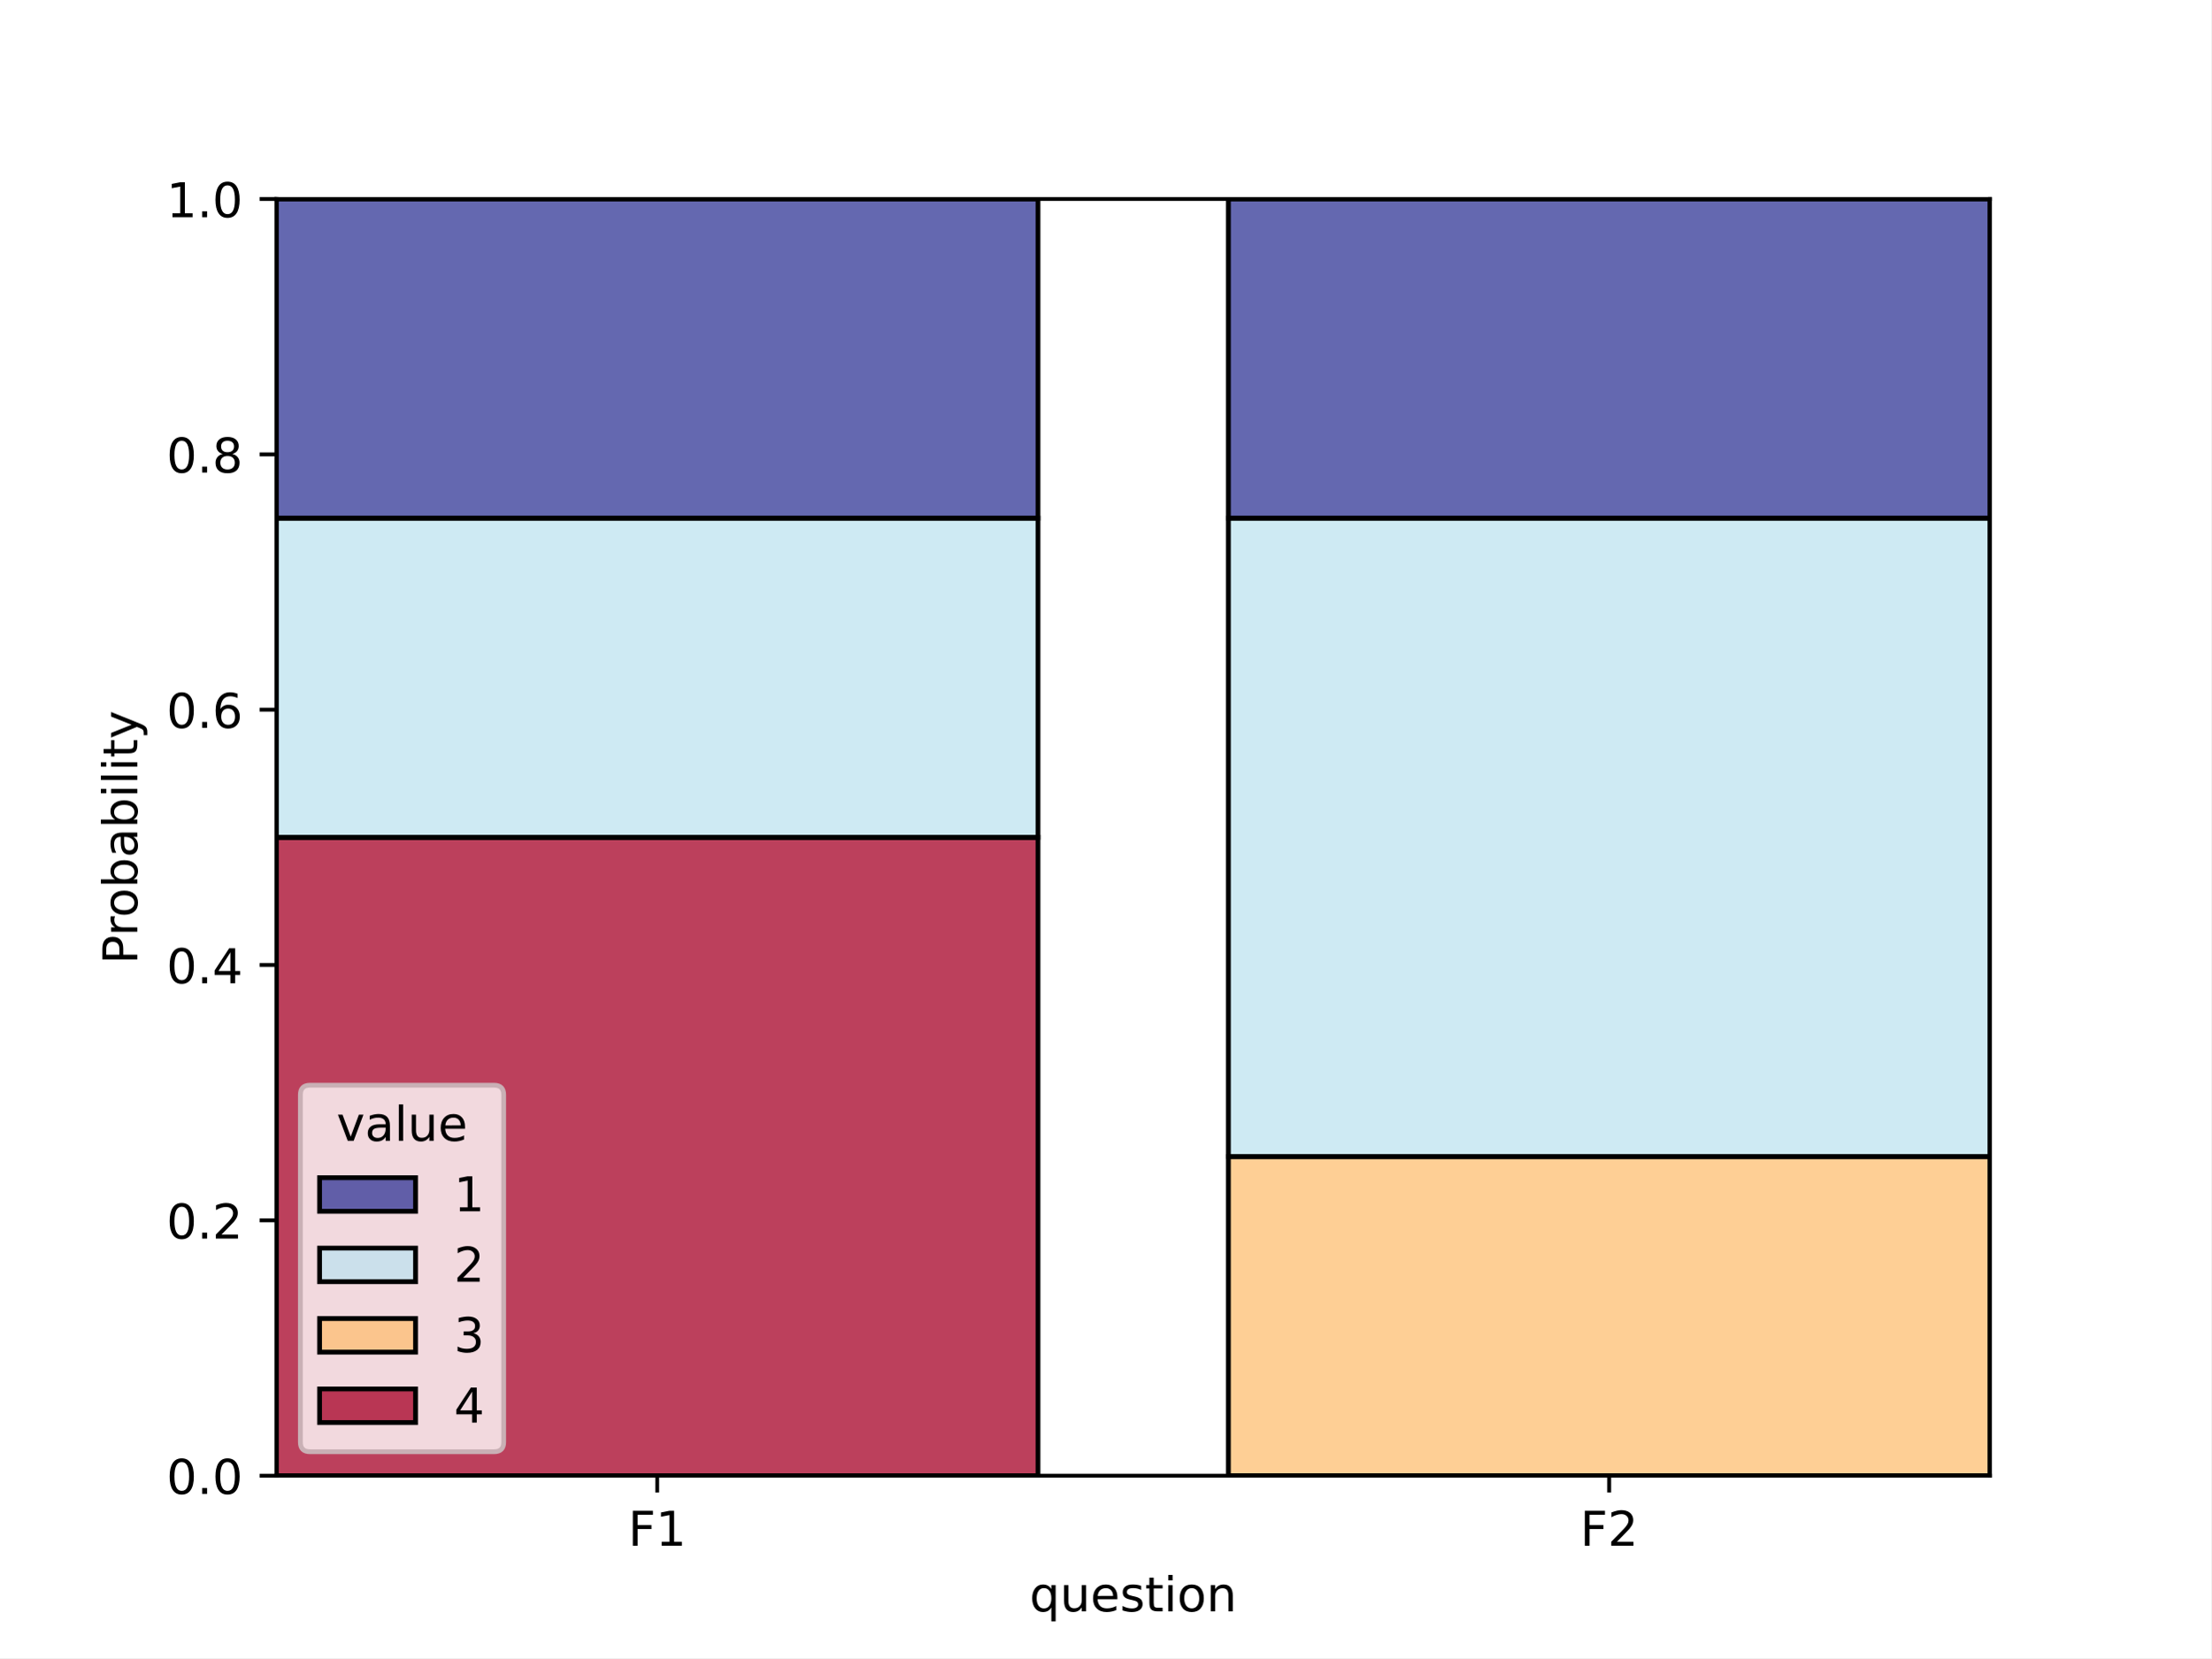
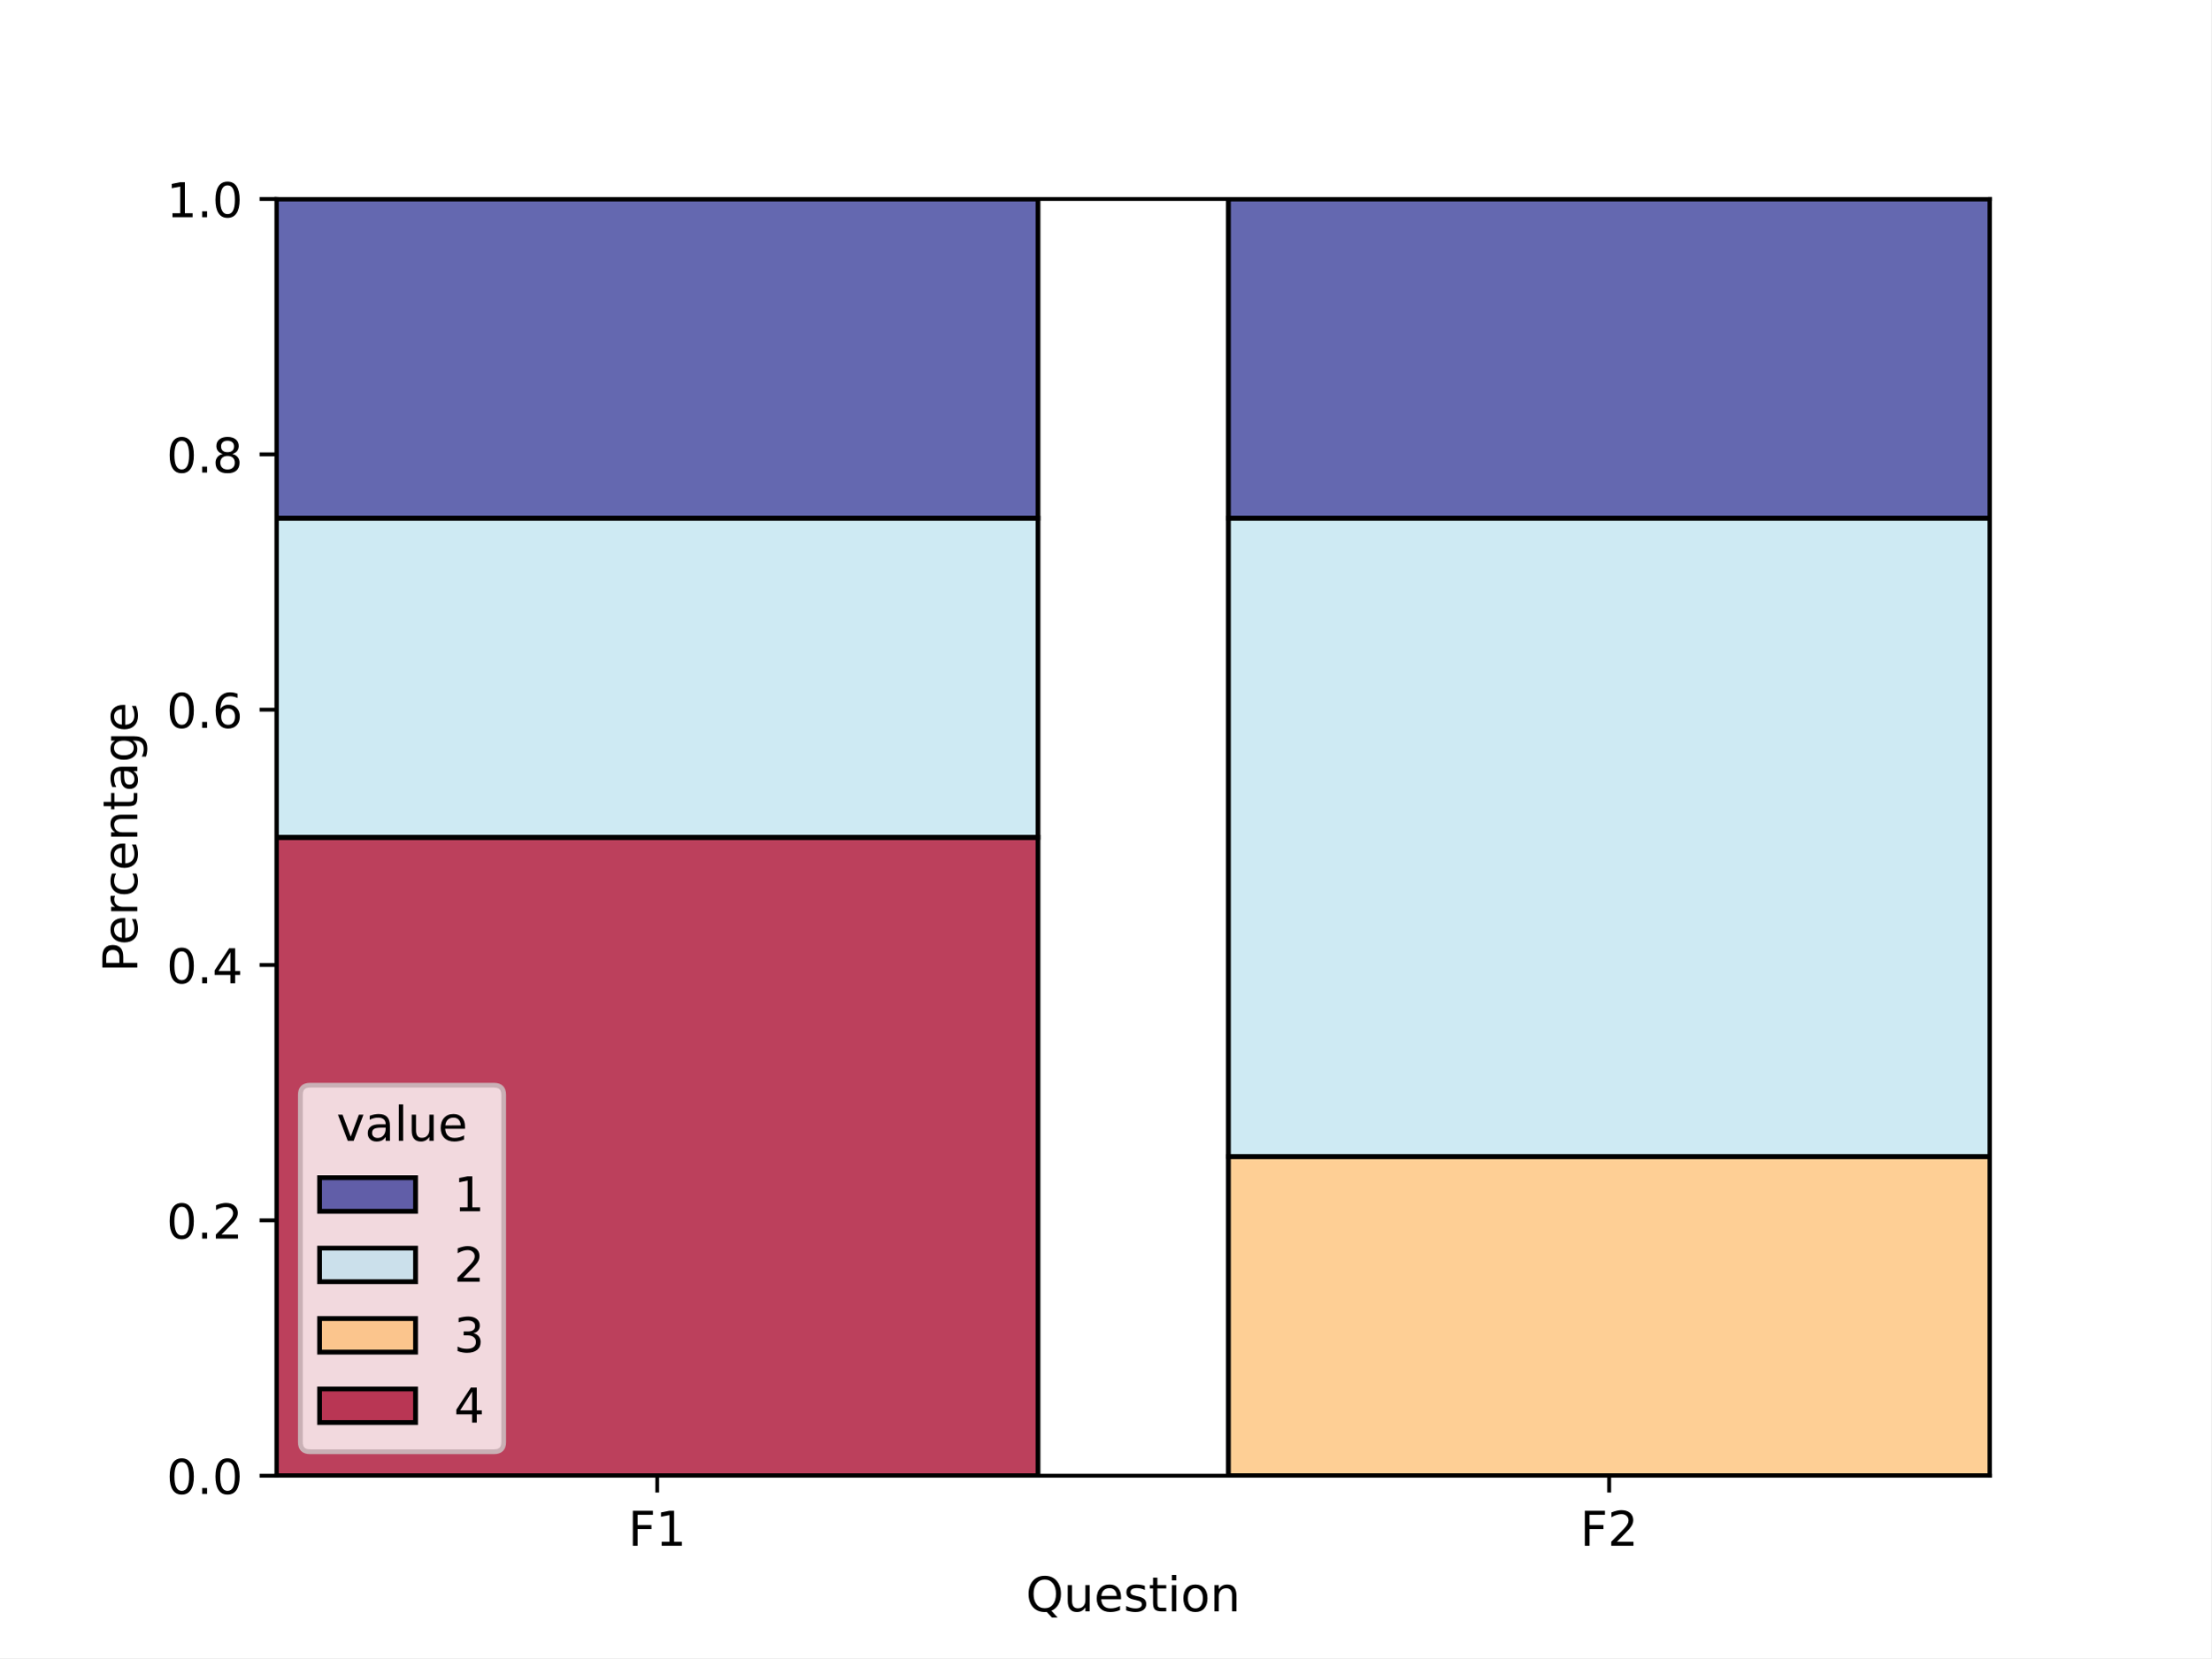
<svg xmlns="http://www.w3.org/2000/svg" xmlns:xlink="http://www.w3.org/1999/xlink" width="460.8pt" height="345.6pt" viewBox="0 0 460.8 345.6" version="1.1">
  <defs>
    <style type="text/css">*{stroke-linejoin: round; stroke-linecap: butt}</style>
  </defs>
  <g id="figure_1">
    <g id="patch_1">
      <path d="M 0 345.6  L 460.8 345.6  L 460.8 0  L 0 0  z " style="fill: #ffffff" />
    </g>
    <g id="axes_1">
      <g id="patch_2">
        <path d="M 57.6 307.584  L 414.72 307.584  L 414.72 41.472  L 57.6 41.472  z " style="fill: #ffffff" />
      </g>
      <g id="patch_3">
-         <path d="M 57.6 307.584  L 216.32 307.584  L 216.32 174.528  L 57.6 174.528  z " clip-path="url(#p7bbeb1ab5a)" style="fill: #a50026; fill-opacity: 0.75; stroke: #000000; stroke-linejoin: miter" />
+         <path d="M 57.6 307.584  L 216.32 307.584  L 216.32 174.528  L 57.6 174.528  z " clip-path="url(#p4dcc07b0e6)" style="fill: #a50026; fill-opacity: 0.75; stroke: #000000; stroke-linejoin: miter" />
      </g>
      <g id="patch_4">
-         <path d="M 256 307.584  L 414.72 307.584  L 414.72 307.584  L 256 307.584  z " clip-path="url(#p7bbeb1ab5a)" style="fill: #a50026; fill-opacity: 0.75; stroke: #000000; stroke-linejoin: miter" />
+         <path d="M 256 307.584  L 414.72 307.584  L 414.72 307.584  L 256 307.584  z " clip-path="url(#p4dcc07b0e6)" style="fill: #a50026; fill-opacity: 0.75; stroke: #000000; stroke-linejoin: miter" />
      </g>
      <g id="patch_5">
-         <path d="M 57.6 174.528  L 216.32 174.528  L 216.32 174.528  L 57.6 174.528  z " clip-path="url(#p7bbeb1ab5a)" style="fill: #fdbf71; fill-opacity: 0.75; stroke: #000000; stroke-linejoin: miter" />
+         <path d="M 57.6 174.528  L 216.32 174.528  L 216.32 174.528  L 57.6 174.528  z " clip-path="url(#p4dcc07b0e6)" style="fill: #fdbf71; fill-opacity: 0.75; stroke: #000000; stroke-linejoin: miter" />
      </g>
      <g id="patch_6">
-         <path d="M 256 307.584  L 414.72 307.584  L 414.72 241.056  L 256 241.056  z " clip-path="url(#p7bbeb1ab5a)" style="fill: #fdbf71; fill-opacity: 0.75; stroke: #000000; stroke-linejoin: miter" />
+         <path d="M 256 307.584  L 414.72 307.584  L 414.72 241.056  L 256 241.056  z " clip-path="url(#p4dcc07b0e6)" style="fill: #fdbf71; fill-opacity: 0.75; stroke: #000000; stroke-linejoin: miter" />
      </g>
      <g id="patch_7">
-         <path d="M 57.6 174.528  L 216.32 174.528  L 216.32 108  L 57.6 108  z " clip-path="url(#p7bbeb1ab5a)" style="fill: #bde2ee; fill-opacity: 0.75; stroke: #000000; stroke-linejoin: miter" />
+         <path d="M 57.6 174.528  L 216.32 174.528  L 216.32 108  L 57.6 108  z " clip-path="url(#p4dcc07b0e6)" style="fill: #bde2ee; fill-opacity: 0.75; stroke: #000000; stroke-linejoin: miter" />
      </g>
      <g id="patch_8">
-         <path d="M 256 241.056  L 414.72 241.056  L 414.72 108  L 256 108  z " clip-path="url(#p7bbeb1ab5a)" style="fill: #bde2ee; fill-opacity: 0.75; stroke: #000000; stroke-linejoin: miter" />
+         <path d="M 256 241.056  L 414.72 241.056  L 414.72 108  L 256 108  z " clip-path="url(#p4dcc07b0e6)" style="fill: #bde2ee; fill-opacity: 0.75; stroke: #000000; stroke-linejoin: miter" />
      </g>
      <g id="patch_9">
-         <path d="M 57.6 108  L 216.32 108  L 216.32 41.472  L 57.6 41.472  z " clip-path="url(#p7bbeb1ab5a)" style="fill: #313695; fill-opacity: 0.75; stroke: #000000; stroke-linejoin: miter" />
+         <path d="M 57.6 108  L 216.32 108  L 216.32 41.472  L 57.6 41.472  z " clip-path="url(#p4dcc07b0e6)" style="fill: #313695; fill-opacity: 0.75; stroke: #000000; stroke-linejoin: miter" />
      </g>
      <g id="patch_10">
-         <path d="M 256 108  L 414.72 108  L 414.72 41.472  L 256 41.472  z " clip-path="url(#p7bbeb1ab5a)" style="fill: #313695; fill-opacity: 0.75; stroke: #000000; stroke-linejoin: miter" />
+         <path d="M 256 108  L 414.72 108  L 414.72 41.472  L 256 41.472  z " clip-path="url(#p4dcc07b0e6)" style="fill: #313695; fill-opacity: 0.75; stroke: #000000; stroke-linejoin: miter" />
      </g>
      <g id="matplotlib.axis_1">
        <g id="xtick_1">
          <g id="line2d_1">
            <defs>
-               <path id="m01c8afc562" d="M 0 0  L 0 3.5  " style="stroke: #000000; stroke-width: 0.8" />
-             </defs>
-             <g>
-               <use xlink:href="#m01c8afc562" x="136.96" y="307.584" style="stroke: #000000; stroke-width: 0.8" />
+               <path id="m50a1c8bd63" d="M 0 0  L 0 3.5  " style="stroke: #000000; stroke-width: 0.8" />
+             </defs>
+             <g>
+               <use xlink:href="#m50a1c8bd63" x="136.96" y="307.584" style="stroke: #000000; stroke-width: 0.8" />
            </g>
          </g>
          <g id="text_1">
            <g transform="translate(130.903 322.1824) scale(0.1 -0.1)">
              <defs>
                <path id="DejaVuSans-46" d="M 628 4666  L 3309 4666  L 3309 4134  L 1259 4134  L 1259 2759  L 3109 2759  L 3109 2228  L 1259 2228  L 1259 0  L 628 0  L 628 4666  z " transform="scale(0.015625)" />
                <path id="DejaVuSans-31" d="M 794 531  L 1825 531  L 1825 4091  L 703 3866  L 703 4441  L 1819 4666  L 2450 4666  L 2450 531  L 3481 531  L 3481 0  L 794 0  L 794 531  z " transform="scale(0.015625)" />
              </defs>
              <use xlink:href="#DejaVuSans-46" />
              <use xlink:href="#DejaVuSans-31" x="57.52" />
            </g>
          </g>
        </g>
        <g id="xtick_2">
          <g id="line2d_2">
            <g>
-               <use xlink:href="#m01c8afc562" x="335.36" y="307.584" style="stroke: #000000; stroke-width: 0.8" />
+               <use xlink:href="#m50a1c8bd63" x="335.36" y="307.584" style="stroke: #000000; stroke-width: 0.8" />
            </g>
          </g>
          <g id="text_2">
            <g transform="translate(329.303 322.1824) scale(0.1 -0.1)">
              <defs>
                <path id="DejaVuSans-32" d="M 1228 531  L 3431 531  L 3431 0  L 469 0  L 469 531  Q 828 903 1448 1529  Q 2069 2156 2228 2338  Q 2531 2678 2651 2914  Q 2772 3150 2772 3378  Q 2772 3750 2511 3984  Q 2250 4219 1831 4219  Q 1534 4219 1204 4116  Q 875 4013 500 3803  L 500 4441  Q 881 4594 1212 4672  Q 1544 4750 1819 4750  Q 2544 4750 2975 4387  Q 3406 4025 3406 3419  Q 3406 3131 3298 2873  Q 3191 2616 2906 2266  Q 2828 2175 2409 1742  Q 1991 1309 1228 531  z " transform="scale(0.015625)" />
              </defs>
              <use xlink:href="#DejaVuSans-46" />
              <use xlink:href="#DejaVuSans-32" x="57.52" />
            </g>
          </g>
        </g>
        <g id="text_3">
-           <g transform="translate(214.5584 335.8606) scale(0.1 -0.1)">
-             <defs>
-               <path id="DejaVuSans-71" d="M 947 1747  Q 947 1113 1208 752  Q 1469 391 1925 391  Q 2381 391 2643 752  Q 2906 1113 2906 1747  Q 2906 2381 2643 2742  Q 2381 3103 1925 3103  Q 1469 3103 1208 2742  Q 947 2381 947 1747  z M 2906 525  Q 2725 213 2448 61  Q 2172 -91 1784 -91  Q 1150 -91 751 415  Q 353 922 353 1747  Q 353 2572 751 3078  Q 1150 3584 1784 3584  Q 2172 3584 2448 3432  Q 2725 3281 2906 2969  L 2906 3500  L 3481 3500  L 3481 -1331  L 2906 -1331  L 2906 525  z " transform="scale(0.015625)" />
+           <g transform="translate(213.7967 335.8606) scale(0.1 -0.1)">
+             <defs>
+               <path id="DejaVuSans-51" d="M 2522 4238  Q 1834 4238 1429 3725  Q 1025 3213 1025 2328  Q 1025 1447 1429 934  Q 1834 422 2522 422  Q 3209 422 3611 934  Q 4013 1447 4013 2328  Q 4013 3213 3611 3725  Q 3209 4238 2522 4238  z M 3406 84  L 4238 -825  L 3475 -825  L 2784 -78  Q 2681 -84 2626 -87  Q 2572 -91 2522 -91  Q 1538 -91 948 567  Q 359 1225 359 2328  Q 359 3434 948 4092  Q 1538 4750 2522 4750  Q 3503 4750 4090 4092  Q 4678 3434 4678 2328  Q 4678 1516 4351 937  Q 4025 359 3406 84  z " transform="scale(0.015625)" />
              <path id="DejaVuSans-75" d="M 544 1381  L 544 3500  L 1119 3500  L 1119 1403  Q 1119 906 1312 657  Q 1506 409 1894 409  Q 2359 409 2629 706  Q 2900 1003 2900 1516  L 2900 3500  L 3475 3500  L 3475 0  L 2900 0  L 2900 538  Q 2691 219 2414 64  Q 2138 -91 1772 -91  Q 1169 -91 856 284  Q 544 659 544 1381  z M 1991 3584  L 1991 3584  z " transform="scale(0.015625)" />
              <path id="DejaVuSans-65" d="M 3597 1894  L 3597 1613  L 953 1613  Q 991 1019 1311 708  Q 1631 397 2203 397  Q 2534 397 2845 478  Q 3156 559 3463 722  L 3463 178  Q 3153 47 2828 -22  Q 2503 -91 2169 -91  Q 1331 -91 842 396  Q 353 884 353 1716  Q 353 2575 817 3079  Q 1281 3584 2069 3584  Q 2775 3584 3186 3129  Q 3597 2675 3597 1894  z M 3022 2063  Q 3016 2534 2758 2815  Q 2500 3097 2075 3097  Q 1594 3097 1305 2825  Q 1016 2553 972 2059  L 3022 2063  z " transform="scale(0.015625)" />
              <path id="DejaVuSans-73" d="M 2834 3397  L 2834 2853  Q 2591 2978 2328 3040  Q 2066 3103 1784 3103  Q 1356 3103 1142 2972  Q 928 2841 928 2578  Q 928 2378 1081 2264  Q 1234 2150 1697 2047  L 1894 2003  Q 2506 1872 2764 1633  Q 3022 1394 3022 966  Q 3022 478 2636 193  Q 2250 -91 1575 -91  Q 1294 -91 989 -36  Q 684 19 347 128  L 347 722  Q 666 556 975 473  Q 1284 391 1588 391  Q 1994 391 2212 530  Q 2431 669 2431 922  Q 2431 1156 2273 1281  Q 2116 1406 1581 1522  L 1381 1569  Q 847 1681 609 1914  Q 372 2147 372 2553  Q 372 3047 722 3315  Q 1072 3584 1716 3584  Q 2034 3584 2315 3537  Q 2597 3491 2834 3397  z " transform="scale(0.015625)" />
              <path id="DejaVuSans-74" d="M 1172 4494  L 1172 3500  L 2356 3500  L 2356 3053  L 1172 3053  L 1172 1153  Q 1172 725 1289 603  Q 1406 481 1766 481  L 2356 481  L 2356 0  L 1766 0  Q 1100 0 847 248  Q 594 497 594 1153  L 594 3053  L 172 3053  L 172 3500  L 594 3500  L 594 4494  L 1172 4494  z " transform="scale(0.015625)" />
              <path id="DejaVuSans-69" d="M 603 3500  L 1178 3500  L 1178 0  L 603 0  L 603 3500  z M 603 4863  L 1178 4863  L 1178 4134  L 603 4134  L 603 4863  z " transform="scale(0.015625)" />
              <path id="DejaVuSans-6f" d="M 1959 3097  Q 1497 3097 1228 2736  Q 959 2375 959 1747  Q 959 1119 1226 758  Q 1494 397 1959 397  Q 2419 397 2687 759  Q 2956 1122 2956 1747  Q 2956 2369 2687 2733  Q 2419 3097 1959 3097  z M 1959 3584  Q 2709 3584 3137 3096  Q 3566 2609 3566 1747  Q 3566 888 3137 398  Q 2709 -91 1959 -91  Q 1206 -91 779 398  Q 353 888 353 1747  Q 353 2609 779 3096  Q 1206 3584 1959 3584  z " transform="scale(0.015625)" />
              <path id="DejaVuSans-6e" d="M 3513 2113  L 3513 0  L 2938 0  L 2938 2094  Q 2938 2591 2744 2837  Q 2550 3084 2163 3084  Q 1697 3084 1428 2787  Q 1159 2491 1159 1978  L 1159 0  L 581 0  L 581 3500  L 1159 3500  L 1159 2956  Q 1366 3272 1645 3428  Q 1925 3584 2291 3584  Q 2894 3584 3203 3211  Q 3513 2838 3513 2113  z " transform="scale(0.015625)" />
            </defs>
-             <use xlink:href="#DejaVuSans-71" />
-             <use xlink:href="#DejaVuSans-75" x="63.477" />
-             <use xlink:href="#DejaVuSans-65" x="126.855" />
-             <use xlink:href="#DejaVuSans-73" x="188.379" />
-             <use xlink:href="#DejaVuSans-74" x="240.479" />
-             <use xlink:href="#DejaVuSans-69" x="279.688" />
-             <use xlink:href="#DejaVuSans-6f" x="307.471" />
-             <use xlink:href="#DejaVuSans-6e" x="368.652" />
+             <use xlink:href="#DejaVuSans-51" />
+             <use xlink:href="#DejaVuSans-75" x="78.711" />
+             <use xlink:href="#DejaVuSans-65" x="142.09" />
+             <use xlink:href="#DejaVuSans-73" x="203.613" />
+             <use xlink:href="#DejaVuSans-74" x="255.713" />
+             <use xlink:href="#DejaVuSans-69" x="294.922" />
+             <use xlink:href="#DejaVuSans-6f" x="322.705" />
+             <use xlink:href="#DejaVuSans-6e" x="383.887" />
          </g>
        </g>
      </g>
      <g id="matplotlib.axis_2">
        <g id="ytick_1">
          <g id="line2d_3">
            <defs>
-               <path id="mfb4c6299af" d="M 0 0  L -3.5 0  " style="stroke: #000000; stroke-width: 0.8" />
-             </defs>
-             <g>
-               <use xlink:href="#mfb4c6299af" x="57.6" y="307.584" style="stroke: #000000; stroke-width: 0.8" />
+               <path id="mbde04fddd8" d="M 0 0  L -3.5 0  " style="stroke: #000000; stroke-width: 0.8" />
+             </defs>
+             <g>
+               <use xlink:href="#mbde04fddd8" x="57.6" y="307.584" style="stroke: #000000; stroke-width: 0.8" />
            </g>
          </g>
          <g id="text_4">
            <g transform="translate(34.69687 311.3832) scale(0.1 -0.1)">
              <defs>
                <path id="DejaVuSans-30" d="M 2034 4250  Q 1547 4250 1301 3770  Q 1056 3291 1056 2328  Q 1056 1369 1301 889  Q 1547 409 2034 409  Q 2525 409 2770 889  Q 3016 1369 3016 2328  Q 3016 3291 2770 3770  Q 2525 4250 2034 4250  z M 2034 4750  Q 2819 4750 3233 4129  Q 3647 3509 3647 2328  Q 3647 1150 3233 529  Q 2819 -91 2034 -91  Q 1250 -91 836 529  Q 422 1150 422 2328  Q 422 3509 836 4129  Q 1250 4750 2034 4750  z " transform="scale(0.015625)" />
                <path id="DejaVuSans-2e" d="M 684 794  L 1344 794  L 1344 0  L 684 0  L 684 794  z " transform="scale(0.015625)" />
              </defs>
              <use xlink:href="#DejaVuSans-30" />
              <use xlink:href="#DejaVuSans-2e" x="63.623" />
              <use xlink:href="#DejaVuSans-30" x="95.41" />
            </g>
          </g>
        </g>
        <g id="ytick_2">
          <g id="line2d_4">
            <g>
-               <use xlink:href="#mfb4c6299af" x="57.6" y="254.362" style="stroke: #000000; stroke-width: 0.8" />
+               <use xlink:href="#mbde04fddd8" x="57.6" y="254.362" style="stroke: #000000; stroke-width: 0.8" />
            </g>
          </g>
          <g id="text_5">
            <g transform="translate(34.69687 258.1608) scale(0.1 -0.1)">
              <use xlink:href="#DejaVuSans-30" />
              <use xlink:href="#DejaVuSans-2e" x="63.623" />
              <use xlink:href="#DejaVuSans-32" x="95.41" />
            </g>
          </g>
        </g>
        <g id="ytick_3">
          <g id="line2d_5">
            <g>
-               <use xlink:href="#mfb4c6299af" x="57.6" y="201.139" style="stroke: #000000; stroke-width: 0.8" />
+               <use xlink:href="#mbde04fddd8" x="57.6" y="201.139" style="stroke: #000000; stroke-width: 0.8" />
            </g>
          </g>
          <g id="text_6">
            <g transform="translate(34.69687 204.9384) scale(0.1 -0.1)">
              <defs>
                <path id="DejaVuSans-34" d="M 2419 4116  L 825 1625  L 2419 1625  L 2419 4116  z M 2253 4666  L 3047 4666  L 3047 1625  L 3713 1625  L 3713 1100  L 3047 1100  L 3047 0  L 2419 0  L 2419 1100  L 313 1100  L 313 1709  L 2253 4666  z " transform="scale(0.015625)" />
              </defs>
              <use xlink:href="#DejaVuSans-30" />
              <use xlink:href="#DejaVuSans-2e" x="63.623" />
              <use xlink:href="#DejaVuSans-34" x="95.41" />
            </g>
          </g>
        </g>
        <g id="ytick_4">
          <g id="line2d_6">
            <g>
-               <use xlink:href="#mfb4c6299af" x="57.6" y="147.917" style="stroke: #000000; stroke-width: 0.8" />
+               <use xlink:href="#mbde04fddd8" x="57.6" y="147.917" style="stroke: #000000; stroke-width: 0.8" />
            </g>
          </g>
          <g id="text_7">
            <g transform="translate(34.69687 151.716) scale(0.1 -0.1)">
              <defs>
                <path id="DejaVuSans-36" d="M 2113 2584  Q 1688 2584 1439 2293  Q 1191 2003 1191 1497  Q 1191 994 1439 701  Q 1688 409 2113 409  Q 2538 409 2786 701  Q 3034 994 3034 1497  Q 3034 2003 2786 2293  Q 2538 2584 2113 2584  z M 3366 4563  L 3366 3988  Q 3128 4100 2886 4159  Q 2644 4219 2406 4219  Q 1781 4219 1451 3797  Q 1122 3375 1075 2522  Q 1259 2794 1537 2939  Q 1816 3084 2150 3084  Q 2853 3084 3261 2657  Q 3669 2231 3669 1497  Q 3669 778 3244 343  Q 2819 -91 2113 -91  Q 1303 -91 875 529  Q 447 1150 447 2328  Q 447 3434 972 4092  Q 1497 4750 2381 4750  Q 2619 4750 2861 4703  Q 3103 4656 3366 4563  z " transform="scale(0.015625)" />
              </defs>
              <use xlink:href="#DejaVuSans-30" />
              <use xlink:href="#DejaVuSans-2e" x="63.623" />
              <use xlink:href="#DejaVuSans-36" x="95.41" />
            </g>
          </g>
        </g>
        <g id="ytick_5">
          <g id="line2d_7">
            <g>
-               <use xlink:href="#mfb4c6299af" x="57.6" y="94.694" style="stroke: #000000; stroke-width: 0.8" />
+               <use xlink:href="#mbde04fddd8" x="57.6" y="94.694" style="stroke: #000000; stroke-width: 0.8" />
            </g>
          </g>
          <g id="text_8">
            <g transform="translate(34.69687 98.49362) scale(0.1 -0.1)">
              <defs>
                <path id="DejaVuSans-38" d="M 2034 2216  Q 1584 2216 1326 1975  Q 1069 1734 1069 1313  Q 1069 891 1326 650  Q 1584 409 2034 409  Q 2484 409 2743 651  Q 3003 894 3003 1313  Q 3003 1734 2745 1975  Q 2488 2216 2034 2216  z M 1403 2484  Q 997 2584 770 2862  Q 544 3141 544 3541  Q 544 4100 942 4425  Q 1341 4750 2034 4750  Q 2731 4750 3128 4425  Q 3525 4100 3525 3541  Q 3525 3141 3298 2862  Q 3072 2584 2669 2484  Q 3125 2378 3379 2068  Q 3634 1759 3634 1313  Q 3634 634 3220 271  Q 2806 -91 2034 -91  Q 1263 -91 848 271  Q 434 634 434 1313  Q 434 1759 690 2068  Q 947 2378 1403 2484  z M 1172 3481  Q 1172 3119 1398 2916  Q 1625 2713 2034 2713  Q 2441 2713 2670 2916  Q 2900 3119 2900 3481  Q 2900 3844 2670 4047  Q 2441 4250 2034 4250  Q 1625 4250 1398 4047  Q 1172 3844 1172 3481  z " transform="scale(0.015625)" />
              </defs>
              <use xlink:href="#DejaVuSans-30" />
              <use xlink:href="#DejaVuSans-2e" x="63.623" />
              <use xlink:href="#DejaVuSans-38" x="95.41" />
            </g>
          </g>
        </g>
        <g id="ytick_6">
          <g id="line2d_8">
            <g>
-               <use xlink:href="#mfb4c6299af" x="57.6" y="41.472" style="stroke: #000000; stroke-width: 0.8" />
+               <use xlink:href="#mbde04fddd8" x="57.6" y="41.472" style="stroke: #000000; stroke-width: 0.8" />
            </g>
          </g>
          <g id="text_9">
            <g transform="translate(34.69687 45.27122) scale(0.1 -0.1)">
              <use xlink:href="#DejaVuSans-31" />
              <use xlink:href="#DejaVuSans-2e" x="63.623" />
              <use xlink:href="#DejaVuSans-30" x="95.41" />
            </g>
          </g>
        </g>
        <g id="text_10">
-           <g transform="translate(28.61719 200.9569) rotate(-90) scale(0.1 -0.1)">
+           <g transform="translate(28.61719 202.6507) rotate(-90) scale(0.1 -0.1)">
            <defs>
              <path id="DejaVuSans-50" d="M 1259 4147  L 1259 2394  L 2053 2394  Q 2494 2394 2734 2622  Q 2975 2850 2975 3272  Q 2975 3691 2734 3919  Q 2494 4147 2053 4147  L 1259 4147  z M 628 4666  L 2053 4666  Q 2838 4666 3239 4311  Q 3641 3956 3641 3272  Q 3641 2581 3239 2228  Q 2838 1875 2053 1875  L 1259 1875  L 1259 0  L 628 0  L 628 4666  z " transform="scale(0.015625)" />
              <path id="DejaVuSans-72" d="M 2631 2963  Q 2534 3019 2420 3045  Q 2306 3072 2169 3072  Q 1681 3072 1420 2755  Q 1159 2438 1159 1844  L 1159 0  L 581 0  L 581 3500  L 1159 3500  L 1159 2956  Q 1341 3275 1631 3429  Q 1922 3584 2338 3584  Q 2397 3584 2469 3576  Q 2541 3569 2628 3553  L 2631 2963  z " transform="scale(0.015625)" />
-               <path id="DejaVuSans-62" d="M 3116 1747  Q 3116 2381 2855 2742  Q 2594 3103 2138 3103  Q 1681 3103 1420 2742  Q 1159 2381 1159 1747  Q 1159 1113 1420 752  Q 1681 391 2138 391  Q 2594 391 2855 752  Q 3116 1113 3116 1747  z M 1159 2969  Q 1341 3281 1617 3432  Q 1894 3584 2278 3584  Q 2916 3584 3314 3078  Q 3713 2572 3713 1747  Q 3713 922 3314 415  Q 2916 -91 2278 -91  Q 1894 -91 1617 61  Q 1341 213 1159 525  L 1159 0  L 581 0  L 581 4863  L 1159 4863  L 1159 2969  z " transform="scale(0.015625)" />
+               <path id="DejaVuSans-63" d="M 3122 3366  L 3122 2828  Q 2878 2963 2633 3030  Q 2388 3097 2138 3097  Q 1578 3097 1268 2742  Q 959 2388 959 1747  Q 959 1106 1268 751  Q 1578 397 2138 397  Q 2388 397 2633 464  Q 2878 531 3122 666  L 3122 134  Q 2881 22 2623 -34  Q 2366 -91 2075 -91  Q 1284 -91 818 406  Q 353 903 353 1747  Q 353 2603 823 3093  Q 1294 3584 2113 3584  Q 2378 3584 2631 3529  Q 2884 3475 3122 3366  z " transform="scale(0.015625)" />
              <path id="DejaVuSans-61" d="M 2194 1759  Q 1497 1759 1228 1600  Q 959 1441 959 1056  Q 959 750 1161 570  Q 1363 391 1709 391  Q 2188 391 2477 730  Q 2766 1069 2766 1631  L 2766 1759  L 2194 1759  z M 3341 1997  L 3341 0  L 2766 0  L 2766 531  Q 2569 213 2275 61  Q 1981 -91 1556 -91  Q 1019 -91 701 211  Q 384 513 384 1019  Q 384 1609 779 1909  Q 1175 2209 1959 2209  L 2766 2209  L 2766 2266  Q 2766 2663 2505 2880  Q 2244 3097 1772 3097  Q 1472 3097 1187 3025  Q 903 2953 641 2809  L 641 3341  Q 956 3463 1253 3523  Q 1550 3584 1831 3584  Q 2591 3584 2966 3190  Q 3341 2797 3341 1997  z " transform="scale(0.015625)" />
-               <path id="DejaVuSans-6c" d="M 603 4863  L 1178 4863  L 1178 0  L 603 0  L 603 4863  z " transform="scale(0.015625)" />
-               <path id="DejaVuSans-79" d="M 2059 -325  Q 1816 -950 1584 -1140  Q 1353 -1331 966 -1331  L 506 -1331  L 506 -850  L 844 -850  Q 1081 -850 1212 -737  Q 1344 -625 1503 -206  L 1606 56  L 191 3500  L 800 3500  L 1894 763  L 2988 3500  L 3597 3500  L 2059 -325  z " transform="scale(0.015625)" />
+               <path id="DejaVuSans-67" d="M 2906 1791  Q 2906 2416 2648 2759  Q 2391 3103 1925 3103  Q 1463 3103 1205 2759  Q 947 2416 947 1791  Q 947 1169 1205 825  Q 1463 481 1925 481  Q 2391 481 2648 825  Q 2906 1169 2906 1791  z M 3481 434  Q 3481 -459 3084 -895  Q 2688 -1331 1869 -1331  Q 1566 -1331 1297 -1286  Q 1028 -1241 775 -1147  L 775 -588  Q 1028 -725 1275 -790  Q 1522 -856 1778 -856  Q 2344 -856 2625 -561  Q 2906 -266 2906 331  L 2906 616  Q 2728 306 2450 153  Q 2172 0 1784 0  Q 1141 0 747 490  Q 353 981 353 1791  Q 353 2603 747 3093  Q 1141 3584 1784 3584  Q 2172 3584 2450 3431  Q 2728 3278 2906 2969  L 2906 3500  L 3481 3500  L 3481 434  z " transform="scale(0.015625)" />
            </defs>
            <use xlink:href="#DejaVuSans-50" />
-             <use xlink:href="#DejaVuSans-72" x="58.553" />
-             <use xlink:href="#DejaVuSans-6f" x="97.416" />
-             <use xlink:href="#DejaVuSans-62" x="158.598" />
-             <use xlink:href="#DejaVuSans-61" x="222.074" />
-             <use xlink:href="#DejaVuSans-62" x="283.354" />
-             <use xlink:href="#DejaVuSans-69" x="346.83" />
-             <use xlink:href="#DejaVuSans-6c" x="374.613" />
-             <use xlink:href="#DejaVuSans-69" x="402.396" />
-             <use xlink:href="#DejaVuSans-74" x="430.18" />
-             <use xlink:href="#DejaVuSans-79" x="469.389" />
+             <use xlink:href="#DejaVuSans-65" x="56.678" />
+             <use xlink:href="#DejaVuSans-72" x="118.201" />
+             <use xlink:href="#DejaVuSans-63" x="157.064" />
+             <use xlink:href="#DejaVuSans-65" x="212.045" />
+             <use xlink:href="#DejaVuSans-6e" x="273.568" />
+             <use xlink:href="#DejaVuSans-74" x="336.947" />
+             <use xlink:href="#DejaVuSans-61" x="376.156" />
+             <use xlink:href="#DejaVuSans-67" x="437.436" />
+             <use xlink:href="#DejaVuSans-65" x="500.912" />
          </g>
        </g>
      </g>
      <g id="patch_11">
        <path d="M 57.6 307.584  L 57.6 41.472  " style="fill: none; stroke: #000000; stroke-width: 0.8; stroke-linejoin: miter; stroke-linecap: square" />
      </g>
      <g id="patch_12">
        <path d="M 414.72 307.584  L 414.72 41.472  " style="fill: none; stroke: #000000; stroke-width: 0.8; stroke-linejoin: miter; stroke-linecap: square" />
      </g>
      <g id="patch_13">
        <path d="M 57.6 307.584  L 414.72 307.584  " style="fill: none; stroke: #000000; stroke-width: 0.8; stroke-linejoin: miter; stroke-linecap: square" />
      </g>
      <g id="patch_14">
        <path d="M 57.6 41.472  L 414.72 41.472  " style="fill: none; stroke: #000000; stroke-width: 0.8; stroke-linejoin: miter; stroke-linecap: square" />
      </g>
      <g id="legend_1">
        <g id="patch_15">
          <path d="M 64.6 302.584  L 102.963 302.584  Q 104.963 302.584 104.963 300.584  L 104.963 228.193  Q 104.963 226.193 102.963 226.193  L 64.6 226.193  Q 62.6 226.193 62.6 228.193  L 62.6 300.584  Q 62.6 302.584 64.6 302.584  z " style="fill: #ffffff; opacity: 0.8; stroke: #cccccc; stroke-linejoin: miter" />
        </g>
        <g id="text_11">
          <g transform="translate(70.12344 237.7918) scale(0.1 -0.1)">
            <defs>
              <path id="DejaVuSans-76" d="M 191 3500  L 800 3500  L 1894 563  L 2988 3500  L 3597 3500  L 2284 0  L 1503 0  L 191 3500  z " transform="scale(0.015625)" />
+               <path id="DejaVuSans-6c" d="M 603 4863  L 1178 4863  L 1178 0  L 603 0  L 603 4863  z " transform="scale(0.015625)" />
            </defs>
            <use xlink:href="#DejaVuSans-76" />
            <use xlink:href="#DejaVuSans-61" x="59.18" />
            <use xlink:href="#DejaVuSans-6c" x="120.459" />
            <use xlink:href="#DejaVuSans-75" x="148.242" />
            <use xlink:href="#DejaVuSans-65" x="211.621" />
          </g>
        </g>
        <g id="patch_16">
          <path d="M 66.6 252.47  L 86.6 252.47  L 86.6 245.47  L 66.6 245.47  z " style="fill: #313695; fill-opacity: 0.75; stroke: #000000; stroke-linejoin: miter" />
        </g>
        <g id="text_12">
          <g transform="translate(94.6 252.4699) scale(0.1 -0.1)">
            <use xlink:href="#DejaVuSans-31" />
          </g>
        </g>
        <g id="patch_17">
          <path d="M 66.6 267.148  L 86.6 267.148  L 86.6 260.148  L 66.6 260.148  z " style="fill: #bde2ee; fill-opacity: 0.75; stroke: #000000; stroke-linejoin: miter" />
        </g>
        <g id="text_13">
          <g transform="translate(94.6 267.1481) scale(0.1 -0.1)">
            <use xlink:href="#DejaVuSans-32" />
          </g>
        </g>
        <g id="patch_18">
          <path d="M 66.6 281.826  L 86.6 281.826  L 86.6 274.826  L 66.6 274.826  z " style="fill: #fdbf71; fill-opacity: 0.75; stroke: #000000; stroke-linejoin: miter" />
        </g>
        <g id="text_14">
          <g transform="translate(94.6 281.8262) scale(0.1 -0.1)">
            <defs>
              <path id="DejaVuSans-33" d="M 2597 2516  Q 3050 2419 3304 2112  Q 3559 1806 3559 1356  Q 3559 666 3084 287  Q 2609 -91 1734 -91  Q 1441 -91 1130 -33  Q 819 25 488 141  L 488 750  Q 750 597 1062 519  Q 1375 441 1716 441  Q 2309 441 2620 675  Q 2931 909 2931 1356  Q 2931 1769 2642 2001  Q 2353 2234 1838 2234  L 1294 2234  L 1294 2753  L 1863 2753  Q 2328 2753 2575 2939  Q 2822 3125 2822 3475  Q 2822 3834 2567 4026  Q 2313 4219 1838 4219  Q 1578 4219 1281 4162  Q 984 4106 628 3988  L 628 4550  Q 988 4650 1302 4700  Q 1616 4750 1894 4750  Q 2613 4750 3031 4423  Q 3450 4097 3450 3541  Q 3450 3153 3228 2886  Q 3006 2619 2597 2516  z " transform="scale(0.015625)" />
            </defs>
            <use xlink:href="#DejaVuSans-33" />
          </g>
        </g>
        <g id="patch_19">
          <path d="M 66.6 296.504  L 86.6 296.504  L 86.6 289.504  L 66.6 289.504  z " style="fill: #a50026; fill-opacity: 0.75; stroke: #000000; stroke-linejoin: miter" />
        </g>
        <g id="text_15">
          <g transform="translate(94.6 296.5043) scale(0.1 -0.1)">
            <use xlink:href="#DejaVuSans-34" />
          </g>
        </g>
      </g>
    </g>
  </g>
  <defs>
-     <clipPath id="p7bbeb1ab5a">
+     <clipPath id="p4dcc07b0e6">
      <rect x="57.6" y="41.472" width="357.12" height="266.112" />
    </clipPath>
  </defs>
</svg>
